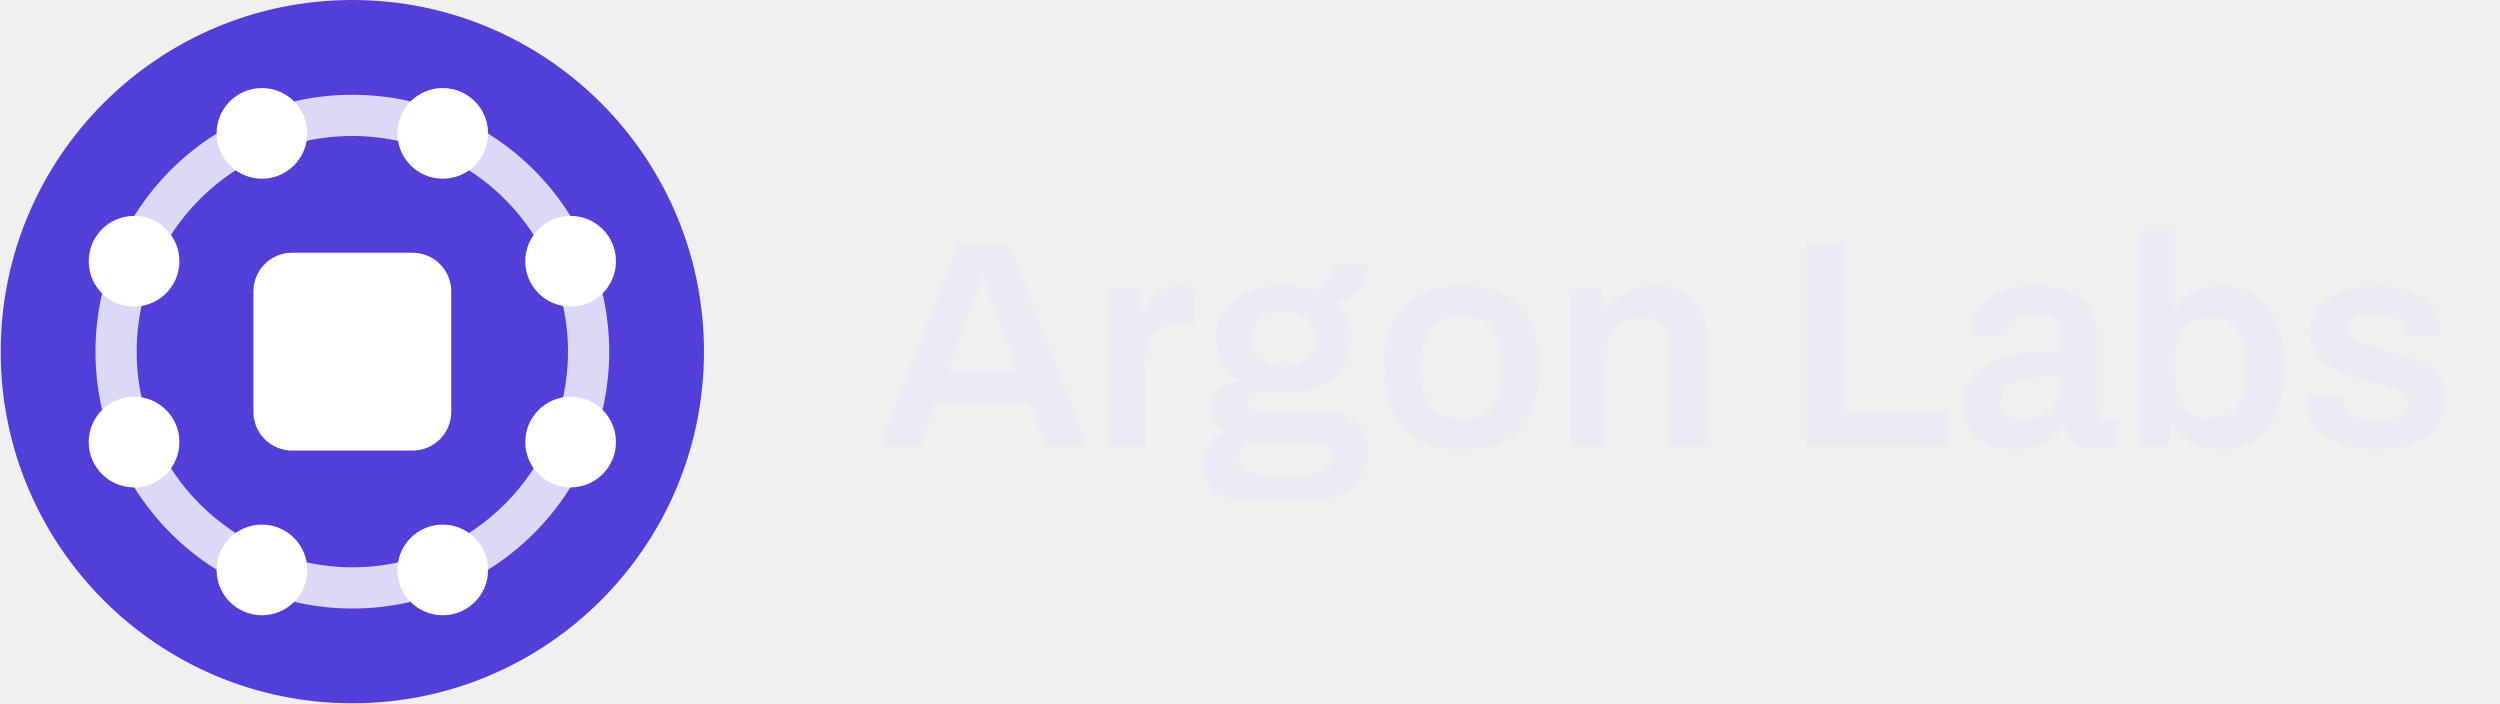
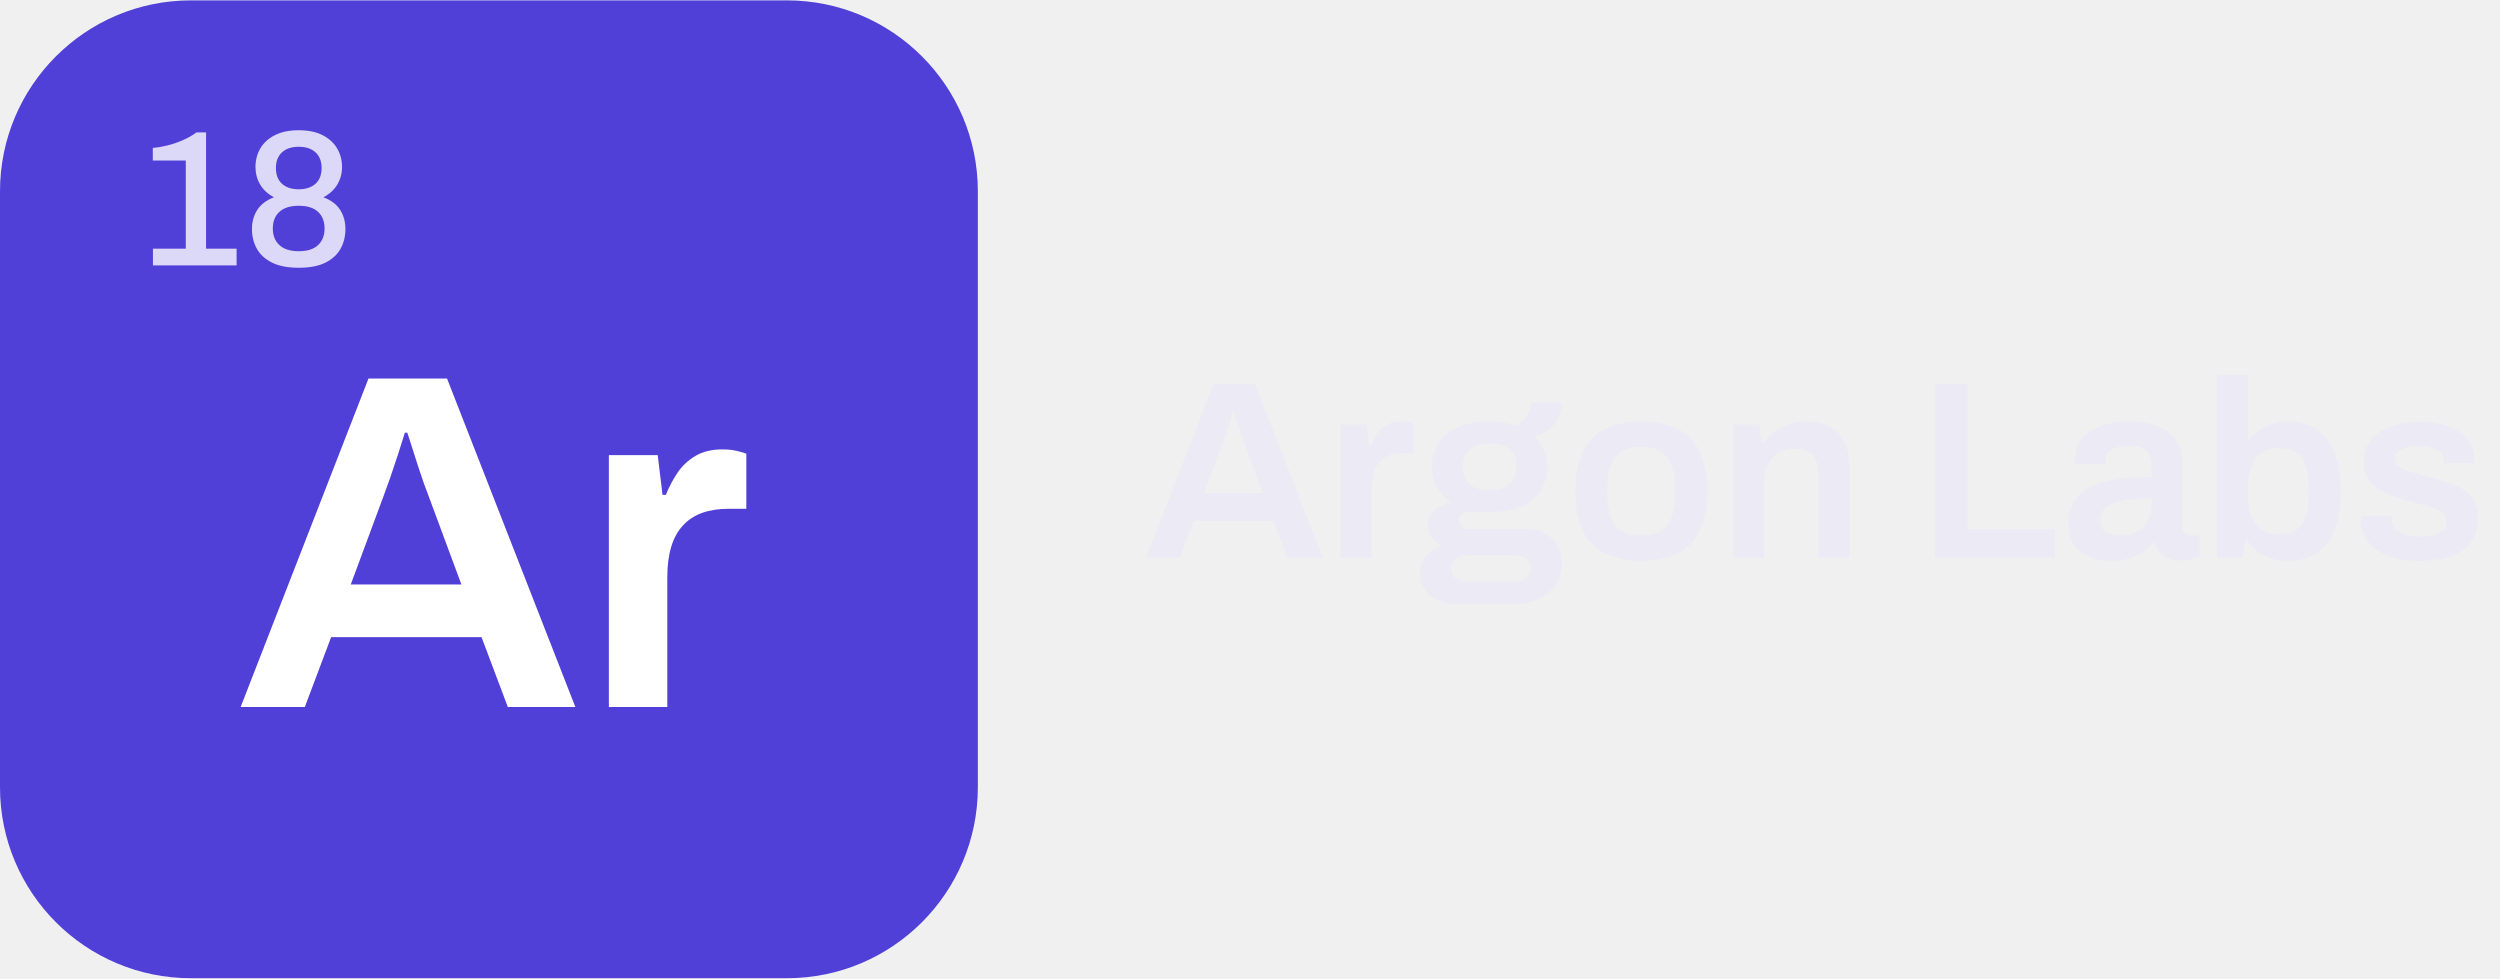
- <svg xmlns="http://www.w3.org/2000/svg" viewBox="0 0 1819 512" width="455" height="128" role="img" aria-label="Argon Labs">
-   <circle cx="256" cy="256" r="256.00" fill="#5140D8" />
-   <circle cx="256" cy="256" r="172.00" fill="none" stroke="#DCD8F7" stroke-width="30.00" />
-   <circle cx="321.82" cy="97.09" r="33.00" fill="#FFFFFF" />
-   <circle cx="414.91" cy="190.18" r="33.00" fill="#FFFFFF" />
-   <circle cx="414.91" cy="321.82" r="33.00" fill="#FFFFFF" />
-   <circle cx="321.82" cy="414.91" r="33.00" fill="#FFFFFF" />
-   <circle cx="190.18" cy="414.91" r="33.00" fill="#FFFFFF" />
-   <circle cx="97.09" cy="321.82" r="33.00" fill="#FFFFFF" />
-   <circle cx="97.09" cy="190.18" r="33.00" fill="#FFFFFF" />
-   <circle cx="190.18" cy="97.09" r="33.00" fill="#FFFFFF" />
-   <rect x="184.00" y="184.00" width="144.00" height="144.00" rx="28.12" fill="#FFFFFF" />
-   <path d="M640.0 324.583 697.825 176.013H733.344L791.386 324.583H760.849L748.937 292.964H680.933L669.021 324.583ZM689.812 269.14H739.841L724.897 228.857Q724.031 226.692 722.84 223.335Q721.649 219.978 720.349 215.971Q719.05 211.965 717.75 207.85Q716.451 203.735 715.368 200.486H714.285Q712.986 204.818 711.145 210.449Q709.304 216.08 707.571 221.061Q705.839 226.042 704.756 228.857ZM806.546 324.583V210.665H828.636L830.802 228.641H832.318Q834.484 223.227 837.624 218.57Q840.765 213.914 845.746 210.99Q850.727 208.066 857.874 208.066Q861.339 208.066 864.263 208.716Q867.187 209.366 868.703 210.015V234.922H860.69Q853.976 234.922 848.778 236.762Q843.58 238.603 840.007 242.502Q836.433 246.4 834.701 252.248Q832.968 258.095 832.968 265.892V324.583ZM903.788 364.0Q896.208 364.0 889.494 360.968Q882.78 357.936 878.665 351.98Q874.55 346.024 874.55 337.361Q874.55 327.832 880.073 322.309Q885.596 316.787 892.309 313.971Q887.328 311.372 884.188 307.041Q881.048 302.709 881.048 296.645Q881.048 288.415 887.112 283.543Q893.176 278.67 900.972 277.154Q892.959 272.172 888.736 264.376Q884.513 256.579 884.513 246.617Q884.513 234.705 890.252 226.15Q895.991 217.596 907.036 212.831Q918.082 208.066 933.675 208.066Q939.956 208.066 945.803 208.933Q951.651 209.799 956.415 211.531Q963.996 206.983 966.811 201.244Q969.627 195.505 969.843 191.823H995.615Q995.615 199.403 992.692 205.251Q989.768 211.098 984.57 214.888Q979.372 218.678 972.009 220.411Q977.423 225.176 980.239 231.89Q983.054 238.603 983.054 246.617Q983.054 258.528 977.531 267.191Q972.009 275.854 961.288 280.619Q950.568 285.383 934.975 285.383H917.432Q912.884 285.383 910.393 287.333Q907.903 289.282 907.903 292.747Q907.903 295.562 910.177 297.728Q912.451 299.894 916.566 299.894H966.378Q979.156 299.894 987.494 308.232Q995.832 316.57 995.832 329.565Q995.832 339.31 990.743 347.107Q985.653 354.904 976.557 359.452Q967.461 364.0 955.333 364.0ZM913.317 344.941H955.116Q959.231 344.941 962.371 343.534Q965.512 342.126 967.352 339.527Q969.193 336.928 969.193 333.68Q969.193 328.049 965.62 325.233Q962.046 322.418 956.849 322.418H913.317Q908.119 322.418 904.654 325.558Q901.189 328.698 901.189 333.68Q901.189 338.661 904.546 341.801Q907.903 344.941 913.317 344.941ZM933.892 266.758Q945.37 266.758 951.109 261.452Q956.849 256.146 956.849 246.617Q956.849 237.087 951.109 231.89Q945.37 226.692 933.892 226.692Q922.413 226.692 916.674 231.89Q910.935 237.087 910.935 246.617Q910.935 252.897 913.425 257.445Q915.916 261.993 921.006 264.376Q926.095 266.758 933.892 266.758ZM1063.62 327.182Q1044.994 327.182 1032.433 320.793Q1019.872 314.404 1013.591 301.193Q1007.31 287.982 1007.31 267.624Q1007.31 247.05 1013.591 233.947Q1019.872 220.844 1032.433 214.455Q1044.994 208.066 1063.62 208.066Q1082.462 208.066 1094.915 214.455Q1107.368 220.844 1113.649 233.947Q1119.929 247.05 1119.929 267.624Q1119.929 287.982 1113.649 301.193Q1107.368 314.404 1094.915 320.793Q1082.462 327.182 1063.62 327.182ZM1063.62 305.525Q1074.015 305.525 1080.404 301.518Q1086.793 297.512 1089.717 289.39Q1092.641 281.269 1092.641 269.14V266.108Q1092.641 253.98 1089.717 245.859Q1086.793 237.737 1080.404 233.73Q1074.015 229.724 1063.62 229.724Q1053.224 229.724 1046.835 233.73Q1040.446 237.737 1037.523 245.859Q1034.599 253.98 1034.599 266.108V269.14Q1034.599 281.269 1037.523 289.39Q1040.446 297.512 1046.835 301.518Q1053.224 305.525 1063.62 305.525ZM1142.453 324.583V210.665H1164.544L1166.709 225.825H1168.225Q1172.124 220.628 1177.43 216.621Q1182.736 212.614 1189.558 210.34Q1196.38 208.066 1204.61 208.066Q1215.439 208.066 1223.777 211.965Q1232.115 215.863 1236.88 224.526Q1241.644 233.189 1241.644 247.699V324.583H1215.006V252.464Q1215.006 246.4 1213.598 242.393Q1212.19 238.387 1209.483 235.896Q1206.776 233.406 1202.877 232.323Q1198.979 231.24 1194.214 231.24Q1187.067 231.24 1181.328 234.705Q1175.589 238.17 1172.232 244.234Q1168.875 250.298 1168.875 258.312V324.583ZM1314.63 324.583V176.013H1342.785V300.11H1417.286V324.583ZM1464.933 327.182Q1460.168 327.182 1453.996 325.991Q1447.823 324.8 1442.084 321.551Q1436.345 318.303 1432.663 311.914Q1428.981 305.525 1428.981 295.129Q1428.981 283.434 1434.179 275.746Q1439.377 268.057 1448.798 263.618Q1458.219 259.178 1471.322 257.337Q1484.424 255.496 1500.018 255.496V246.183Q1500.018 241.202 1498.502 237.304Q1496.986 233.406 1492.979 231.131Q1488.972 228.857 1480.959 228.857Q1472.946 228.857 1468.398 230.807Q1463.85 232.756 1462.117 235.571Q1460.385 238.387 1460.385 241.419V244.451H1434.829Q1434.612 243.368 1434.612 242.285Q1434.612 241.202 1434.612 239.686Q1434.612 229.94 1440.46 222.793Q1446.307 215.646 1456.703 211.856Q1467.098 208.066 1480.743 208.066Q1496.336 208.066 1506.407 212.398Q1516.477 216.729 1521.459 224.743Q1526.44 232.756 1526.44 244.234V297.945Q1526.44 302.06 1528.822 303.792Q1531.204 305.525 1534.02 305.525H1540.95V323.717Q1538.785 324.583 1534.67 325.775Q1530.555 326.966 1524.491 326.966Q1518.86 326.966 1514.42 325.125Q1509.98 323.284 1506.948 319.819Q1503.916 316.354 1502.617 311.589H1501.317Q1497.635 316.137 1492.546 319.71Q1487.456 323.284 1480.634 325.233Q1473.812 327.182 1464.933 327.182ZM1472.946 305.525Q1479.443 305.525 1484.533 303.576Q1489.622 301.627 1492.979 298.161Q1496.336 294.696 1498.177 289.715Q1500.018 284.734 1500.018 278.886V273.688Q1488.106 273.688 1478.035 275.204Q1467.965 276.72 1462.009 280.835Q1456.053 284.95 1456.053 292.53Q1456.053 296.429 1457.894 299.352Q1459.735 302.276 1463.525 303.901Q1467.315 305.525 1472.946 305.525ZM1616.535 327.182Q1605.49 327.182 1596.393 322.743Q1587.297 318.303 1581.666 309.423H1580.15L1577.985 324.583H1556.11V168.0H1582.533V223.876H1583.832Q1587.297 218.678 1592.278 215.105Q1597.26 211.531 1603.757 209.799Q1610.254 208.066 1618.051 208.066Q1630.829 208.066 1640.683 214.347Q1650.537 220.628 1656.168 233.73Q1661.799 246.833 1661.799 267.408Q1661.799 288.199 1656.276 301.41Q1650.754 314.621 1640.683 320.902Q1630.612 327.182 1616.535 327.182ZM1608.305 304.442Q1618.051 304.442 1623.79 300.652Q1629.529 296.862 1632.02 289.065Q1634.51 281.269 1634.51 269.357V266.325Q1634.51 254.197 1632.02 246.292Q1629.529 238.387 1623.79 234.597Q1618.051 230.807 1608.305 230.807Q1601.591 230.807 1596.718 233.189Q1591.845 235.571 1588.705 240.119Q1585.565 244.667 1584.049 251.381Q1582.533 258.095 1582.533 266.541V269.357Q1582.533 280.619 1585.24 288.415Q1587.947 296.212 1593.686 300.327Q1599.425 304.442 1608.305 304.442ZM1728.72 327.182Q1716.376 327.182 1707.063 324.475Q1697.75 321.768 1691.47 317.003Q1685.189 312.239 1682.049 305.85Q1678.908 299.461 1678.908 291.881Q1678.908 290.798 1679.017 289.931Q1679.125 289.065 1679.125 288.632H1705.114Q1705.114 289.065 1705.114 289.498Q1705.114 289.931 1705.114 290.365Q1705.33 296.212 1708.796 299.786Q1712.261 303.359 1717.892 304.875Q1723.523 306.391 1729.803 306.391Q1735.434 306.391 1740.524 305.2Q1745.613 304.009 1748.97 301.302Q1752.327 298.594 1752.327 294.263Q1752.327 288.632 1747.996 285.6Q1743.664 282.568 1736.625 280.619Q1729.587 278.67 1721.573 276.504Q1714.427 274.555 1707.28 272.172Q1700.133 269.79 1694.393 266.108Q1688.654 262.427 1685.081 256.579Q1681.507 250.731 1681.507 242.069Q1681.507 233.622 1685.189 227.341Q1688.871 221.061 1695.368 216.838Q1701.865 212.614 1710.745 210.449Q1719.624 208.283 1730.02 208.283Q1740.199 208.283 1748.537 210.449Q1756.875 212.614 1763.048 216.621Q1769.22 220.628 1772.577 226.367Q1775.934 232.106 1775.934 239.036Q1775.934 240.552 1775.825 242.069Q1775.717 243.585 1775.717 243.801H1749.945V242.285Q1749.945 238.17 1747.454 235.246Q1744.964 232.323 1740.307 230.59Q1735.651 228.857 1728.72 228.857Q1723.523 228.857 1719.624 229.724Q1715.726 230.59 1713.235 232.106Q1710.745 233.622 1709.445 235.571Q1708.146 237.52 1708.146 239.903Q1708.146 244.018 1711.394 246.4Q1714.643 248.782 1720.166 250.515Q1725.688 252.248 1732.186 254.197Q1739.982 256.362 1748.212 258.636Q1756.442 260.91 1763.481 264.376Q1770.519 267.841 1774.851 274.122Q1779.182 280.402 1779.182 290.798Q1779.182 300.76 1775.392 307.799Q1771.602 314.838 1764.78 319.061Q1757.958 323.284 1748.754 325.233Q1739.549 327.182 1728.72 327.182Z" fill="#ECEBF5" />
+ <svg xmlns="http://www.w3.org/2000/svg" viewBox="0 0 1309 512" width="327" height="128" role="img" aria-label="Argon Labs">
+   <g>
+     <rect width="512" height="512" rx="100" fill="#5140D8" />
+     <path d="M80.077 138.783V129.999H97.278V83.847H80.0V77.277Q83.412 76.998 87.47 76.004Q91.528 75.011 95.565 73.275Q99.602 71.538 102.902 69.118H107.901V129.999H123.883V138.783ZM156.443 140.0Q147.796 140.0 142.369 137.274Q136.942 134.549 134.432 129.947Q131.921 125.345 131.921 119.768Q131.921 114.089 134.682 109.754Q137.444 105.42 143.449 103.087Q138.633 100.552 136.202 96.408Q133.771 92.264 133.771 87.246Q133.771 81.871 136.294 77.535Q138.817 73.199 143.889 70.6Q148.96 68.0 156.443 68.0Q163.95 68.0 168.958 70.6Q173.967 73.199 176.528 77.535Q179.09 81.871 179.09 87.246Q179.09 92.264 176.633 96.408Q174.175 100.552 169.335 103.087Q175.417 105.42 178.14 109.754Q180.863 114.089 180.863 119.768Q180.863 125.345 178.365 129.947Q175.867 134.549 170.49 137.274Q165.114 140.0 156.443 140.0ZM156.443 131.342Q163.086 131.342 166.511 128.156Q169.935 124.97 169.935 119.455Q169.935 113.864 166.511 110.704Q163.086 107.544 156.443 107.544Q149.799 107.544 146.324 110.704Q142.849 113.864 142.849 119.455Q142.849 124.97 146.324 128.156Q149.799 131.342 156.443 131.342ZM156.443 98.91Q162.001 98.91 165.197 96.016Q168.392 93.122 168.392 87.761Q168.392 82.501 165.209 79.58Q162.026 76.658 156.443 76.658Q150.808 76.658 147.638 79.58Q144.468 82.501 144.468 87.761Q144.468 93.122 147.638 96.016Q150.808 98.91 156.443 98.91Z" fill="#DCD8F7" />
+     <path d="M126.0 370.0 192.945 198H234.064L301.259 370.0H265.907L252.117 333.394H173.388L159.598 370.0ZM183.668 305.813H241.586L224.286 259.178Q223.283 256.671 221.904 252.784Q220.525 248.898 219.02 244.259Q217.516 239.621 216.012 234.857Q214.507 230.093 213.254 226.332H212.0Q210.496 231.347 208.364 237.866Q206.233 244.385 204.227 250.152Q202.222 255.918 200.968 259.178ZM318.81 370.0V238.117H344.385L346.892 258.927H348.647Q351.155 252.659 354.79 247.268Q358.426 241.878 364.192 238.493Q369.959 235.108 378.233 235.108Q382.245 235.108 385.63 235.86Q389.015 236.612 390.77 237.364V266.198H381.493Q373.72 266.198 367.703 268.329Q361.685 270.461 357.548 274.974Q353.411 279.487 351.405 286.257Q349.399 293.026 349.399 302.052V370.0Z" fill="#FFFFFF" />
+   </g>
+   <path d="M600.0 291.867 635.403 200.906H657.149L692.685 291.867H673.989L666.696 272.508H625.061L617.768 291.867ZM630.497 257.923H661.127L651.978 233.26Q651.448 231.934 650.718 229.878Q649.989 227.823 649.193 225.37Q648.398 222.917 647.602 220.398Q646.807 217.878 646.144 215.89H645.481Q644.685 218.541 643.558 221.989Q642.431 225.436 641.37 228.486Q640.309 231.536 639.646 233.26ZM701.967 291.867V222.122H715.492L716.818 233.127H717.746Q719.072 229.812 720.994 226.961Q722.917 224.11 725.967 222.32Q729.017 220.53 733.392 220.53Q735.514 220.53 737.304 220.928Q739.094 221.326 740.022 221.724V236.972H735.116Q731.006 236.972 727.823 238.099Q724.641 239.227 722.453 241.613Q720.265 244.0 719.204 247.58Q718.144 251.16 718.144 255.934V291.867ZM761.503 316.0Q756.862 316.0 752.751 314.144Q748.641 312.287 746.122 308.641Q743.602 304.994 743.602 299.691Q743.602 293.856 746.983 290.475Q750.365 287.094 754.475 285.37Q751.425 283.779 749.503 281.127Q747.58 278.475 747.58 274.762Q747.58 269.724 751.293 266.74Q755.006 263.757 759.779 262.829Q754.873 259.779 752.287 255.006Q749.702 250.232 749.702 244.133Q749.702 236.84 753.215 231.602Q756.729 226.365 763.492 223.448Q770.254 220.53 779.801 220.53Q783.646 220.53 787.227 221.061Q790.807 221.591 793.724 222.652Q798.365 219.867 800.088 216.354Q801.812 212.84 801.945 210.586H817.724Q817.724 215.227 815.934 218.807Q814.144 222.387 810.961 224.707Q807.779 227.028 803.271 228.088Q806.586 231.006 808.309 235.116Q810.033 239.227 810.033 244.133Q810.033 251.425 806.652 256.729Q803.271 262.033 796.707 264.95Q790.144 267.867 780.597 267.867H769.856Q767.072 267.867 765.547 269.061Q764.022 270.254 764.022 272.376Q764.022 274.099 765.414 275.425Q766.807 276.751 769.326 276.751H799.823Q807.646 276.751 812.751 281.856Q817.856 286.961 817.856 294.917Q817.856 300.884 814.74 305.657Q811.624 310.431 806.055 313.215Q800.486 316.0 793.061 316.0ZM767.337 304.331H792.928Q795.448 304.331 797.37 303.47Q799.293 302.608 800.42 301.017Q801.547 299.425 801.547 297.436Q801.547 293.989 799.359 292.265Q797.171 290.541 793.989 290.541H767.337Q764.155 290.541 762.033 292.464Q759.912 294.387 759.912 297.436Q759.912 300.486 761.967 302.409Q764.022 304.331 767.337 304.331ZM779.934 256.464Q786.961 256.464 790.475 253.215Q793.989 249.967 793.989 244.133Q793.989 238.298 790.475 235.116Q786.961 231.934 779.934 231.934Q772.906 231.934 769.392 235.116Q765.878 238.298 765.878 244.133Q765.878 247.978 767.403 250.762Q768.928 253.547 772.044 255.006Q775.16 256.464 779.934 256.464ZM859.359 293.459Q847.956 293.459 840.265 289.547Q832.575 285.635 828.729 277.547Q824.884 269.459 824.884 256.994Q824.884 244.398 828.729 236.376Q832.575 228.354 840.265 224.442Q847.956 220.53 859.359 220.53Q870.895 220.53 878.519 224.442Q886.144 228.354 889.989 236.376Q893.834 244.398 893.834 256.994Q893.834 269.459 889.989 277.547Q886.144 285.635 878.519 289.547Q870.895 293.459 859.359 293.459ZM859.359 280.199Q865.724 280.199 869.635 277.746Q873.547 275.293 875.337 270.32Q877.127 265.348 877.127 257.923V256.066Q877.127 248.641 875.337 243.669Q873.547 238.696 869.635 236.243Q865.724 233.79 859.359 233.79Q852.994 233.79 849.083 236.243Q845.171 238.696 843.381 243.669Q841.591 248.641 841.591 256.066V257.923Q841.591 265.348 843.381 270.32Q845.171 275.293 849.083 277.746Q852.994 280.199 859.359 280.199ZM907.624 291.867V222.122H921.149L922.475 231.403H923.403Q925.79 228.221 929.039 225.768Q932.287 223.315 936.464 221.923Q940.641 220.53 945.68 220.53Q952.309 220.53 957.414 222.917Q962.519 225.304 965.436 230.608Q968.354 235.912 968.354 244.796V291.867H952.044V247.713Q952.044 244.0 951.182 241.547Q950.32 239.094 948.663 237.569Q947.006 236.044 944.619 235.381Q942.232 234.718 939.315 234.718Q934.939 234.718 931.425 236.84Q927.912 238.961 925.856 242.674Q923.801 246.387 923.801 251.293V291.867ZM1013.039 291.867V200.906H1030.276V276.884H1075.89V291.867ZM1105.061 293.459Q1102.144 293.459 1098.365 292.729Q1094.586 292.0 1091.072 290.011Q1087.558 288.022 1085.304 284.11Q1083.05 280.199 1083.05 273.834Q1083.05 266.674 1086.232 261.967Q1089.414 257.26 1095.182 254.541Q1100.95 251.823 1108.972 250.696Q1116.994 249.569 1126.541 249.569V243.867Q1126.541 240.818 1125.613 238.431Q1124.685 236.044 1122.232 234.652Q1119.779 233.26 1114.873 233.26Q1109.967 233.26 1107.182 234.453Q1104.398 235.646 1103.337 237.37Q1102.276 239.094 1102.276 240.95V242.807H1086.63Q1086.497 242.144 1086.497 241.481Q1086.497 240.818 1086.497 239.89Q1086.497 233.923 1090.077 229.547Q1093.657 225.171 1100.022 222.851Q1106.387 220.53 1114.74 220.53Q1124.287 220.53 1130.453 223.182Q1136.619 225.834 1139.669 230.74Q1142.718 235.646 1142.718 242.674V275.558Q1142.718 278.077 1144.177 279.138Q1145.635 280.199 1147.359 280.199H1151.602V291.337Q1150.276 291.867 1147.757 292.597Q1145.238 293.326 1141.525 293.326Q1138.077 293.326 1135.359 292.199Q1132.641 291.072 1130.785 288.95Q1128.928 286.829 1128.133 283.912H1127.337Q1125.083 286.696 1121.967 288.884Q1118.851 291.072 1114.674 292.265Q1110.497 293.459 1105.061 293.459ZM1109.967 280.199Q1113.945 280.199 1117.061 279.006Q1120.177 277.812 1122.232 275.691Q1124.287 273.569 1125.414 270.519Q1126.541 267.47 1126.541 263.89V260.707Q1119.249 260.707 1113.083 261.635Q1106.917 262.564 1103.271 265.083Q1099.624 267.602 1099.624 272.243Q1099.624 274.63 1100.751 276.42Q1101.878 278.21 1104.199 279.204Q1106.519 280.199 1109.967 280.199ZM1197.878 293.459Q1191.116 293.459 1185.547 290.74Q1179.978 288.022 1176.53 282.586H1175.602L1174.276 291.867H1160.884V196.0H1177.061V230.21H1177.856Q1179.978 227.028 1183.028 224.84Q1186.077 222.652 1190.055 221.591Q1194.033 220.53 1198.807 220.53Q1206.63 220.53 1212.663 224.376Q1218.696 228.221 1222.144 236.243Q1225.591 244.265 1225.591 256.862Q1225.591 269.591 1222.21 277.68Q1218.829 285.768 1212.663 289.613Q1206.497 293.459 1197.878 293.459ZM1192.84 279.536Q1198.807 279.536 1202.32 277.215Q1205.834 274.895 1207.359 270.122Q1208.884 265.348 1208.884 258.055V256.199Q1208.884 248.773 1207.359 243.934Q1205.834 239.094 1202.32 236.773Q1198.807 234.453 1192.84 234.453Q1188.729 234.453 1185.746 235.912Q1182.762 237.37 1180.84 240.155Q1178.917 242.939 1177.989 247.05Q1177.061 251.16 1177.061 256.331V258.055Q1177.061 264.95 1178.718 269.724Q1180.376 274.497 1183.89 277.017Q1187.403 279.536 1192.84 279.536ZM1266.564 293.459Q1259.006 293.459 1253.304 291.801Q1247.602 290.144 1243.757 287.227Q1239.912 284.309 1237.989 280.398Q1236.066 276.486 1236.066 271.845Q1236.066 271.182 1236.133 270.652Q1236.199 270.122 1236.199 269.856H1252.11Q1252.11 270.122 1252.11 270.387Q1252.11 270.652 1252.11 270.917Q1252.243 274.497 1254.365 276.685Q1256.486 278.873 1259.934 279.801Q1263.381 280.729 1267.227 280.729Q1270.674 280.729 1273.79 280.0Q1276.906 279.271 1278.961 277.613Q1281.017 275.956 1281.017 273.304Q1281.017 269.856 1278.365 268.0Q1275.713 266.144 1271.403 264.95Q1267.094 263.757 1262.188 262.431Q1257.812 261.238 1253.436 259.779Q1249.061 258.32 1245.547 256.066Q1242.033 253.812 1239.845 250.232Q1237.657 246.652 1237.657 241.348Q1237.657 236.177 1239.912 232.331Q1242.166 228.486 1246.144 225.901Q1250.122 223.315 1255.558 221.989Q1260.994 220.663 1267.359 220.663Q1273.591 220.663 1278.696 221.989Q1283.801 223.315 1287.58 225.768Q1291.359 228.221 1293.414 231.735Q1295.47 235.249 1295.47 239.492Q1295.47 240.42 1295.403 241.348Q1295.337 242.276 1295.337 242.409H1279.558V241.481Q1279.558 238.961 1278.033 237.171Q1276.508 235.381 1273.657 234.32Q1270.807 233.26 1266.564 233.26Q1263.381 233.26 1260.994 233.79Q1258.608 234.32 1257.083 235.249Q1255.558 236.177 1254.762 237.37Q1253.967 238.564 1253.967 240.022Q1253.967 242.541 1255.956 244.0Q1257.945 245.459 1261.326 246.519Q1264.707 247.58 1268.685 248.773Q1273.459 250.099 1278.497 251.492Q1283.536 252.884 1287.845 255.006Q1292.155 257.127 1294.807 260.972Q1297.459 264.818 1297.459 271.182Q1297.459 277.282 1295.138 281.591Q1292.818 285.901 1288.641 288.486Q1284.464 291.072 1278.829 292.265Q1273.193 293.459 1266.564 293.459Z" fill="#ECEBF5" />
</svg>
